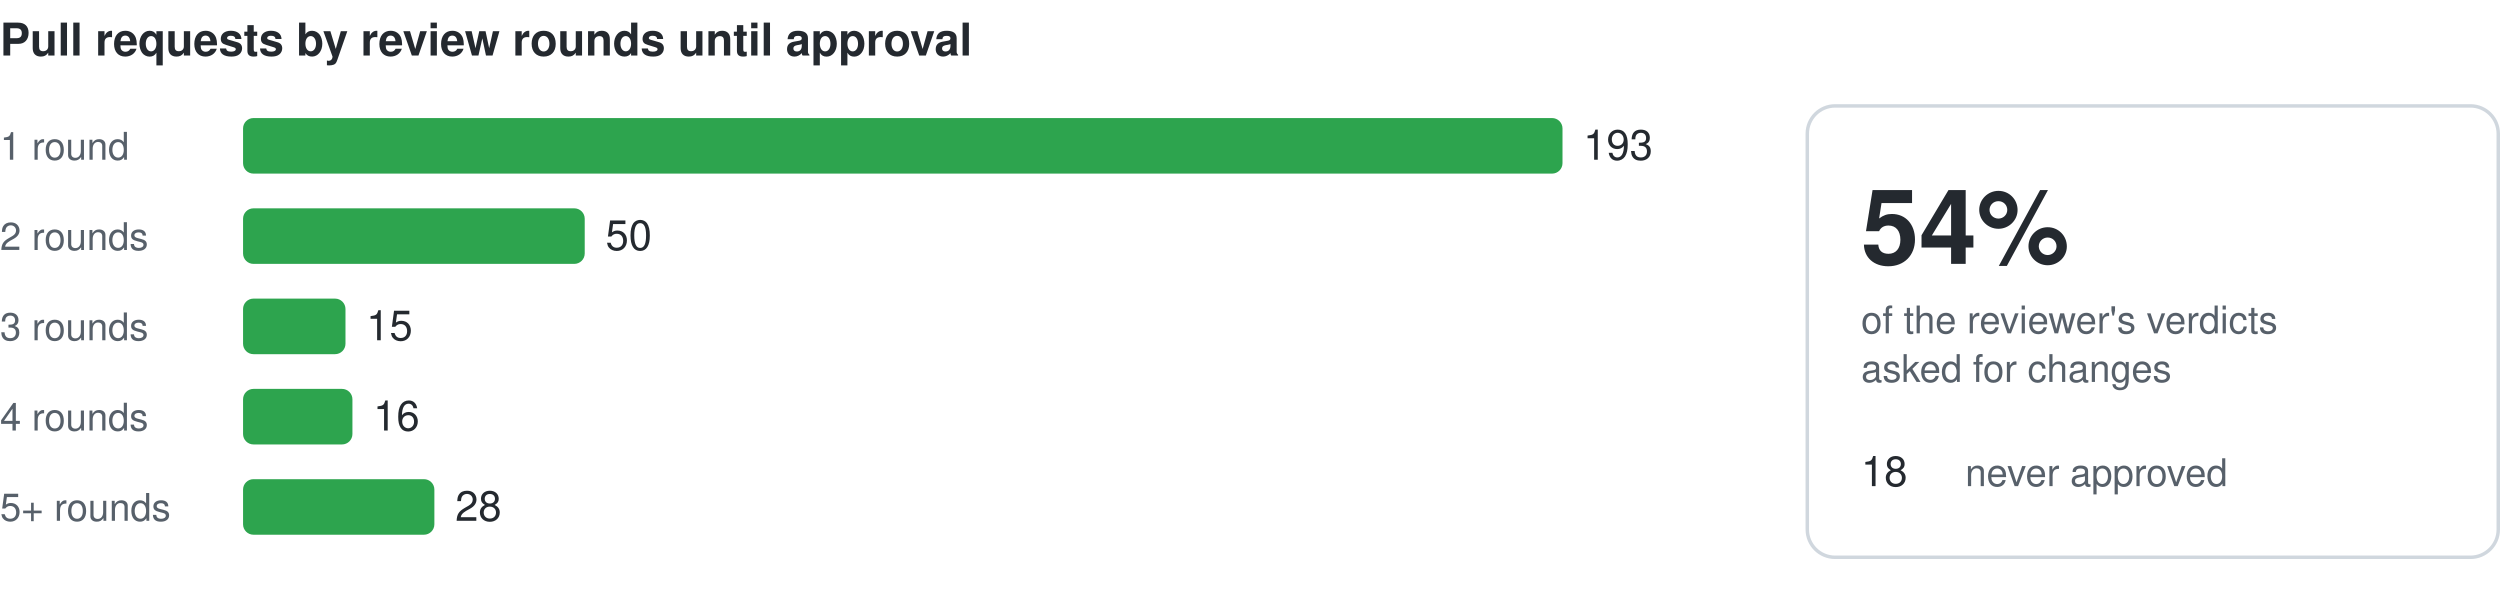
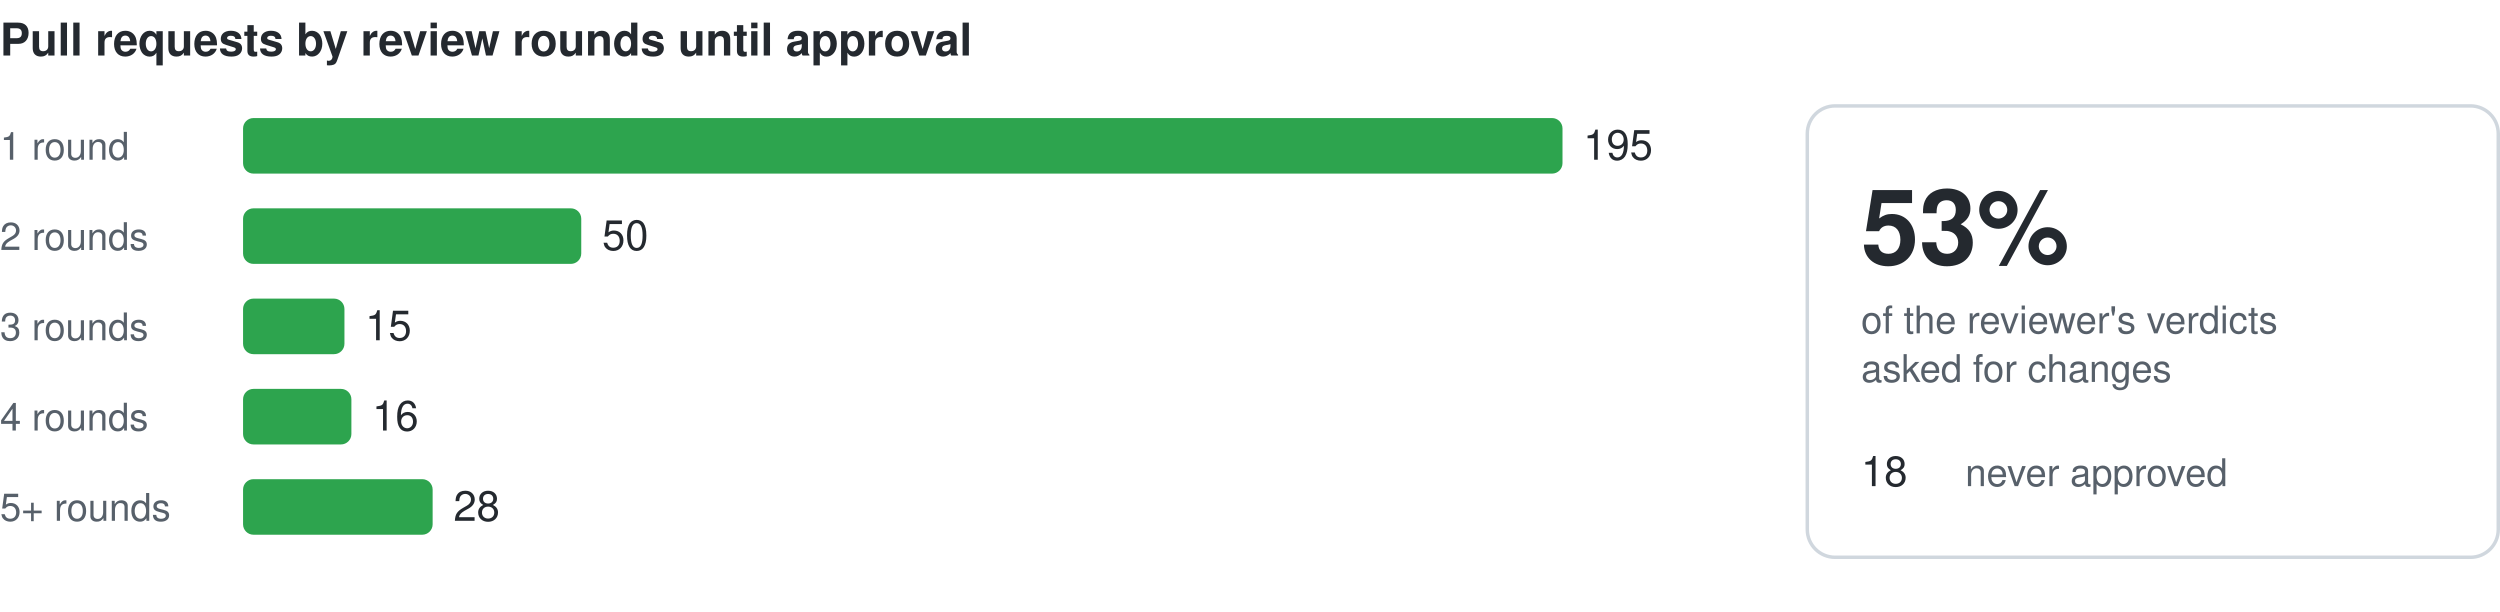
<svg xmlns="http://www.w3.org/2000/svg" width="720" height="176" viewBox="0 0 720 176" role="img" aria-label="Pull requests by review rounds until approval">
  <style>text{font:11px -apple-system,Segoe UI,Helvetica,Arial,sans-serif;fill:#57606a}.t{font-size:13px;font-weight:600;fill:#24292f}.v{font-size:12px;fill:#24292f}.b{fill:#2da44e}.big{font-size:30px;font-weight:600;fill:#24292f}.card{fill:none;stroke:#d0d7de}@media (prefers-color-scheme:dark){text{fill:#8b949e}.t{fill:#e6edf3}.v{fill:#e6edf3}.b{fill:#3fb950}.big{fill:#e6edf3}.card{stroke:#30363d}}</style>
  <text class="t" x="0" y="16">Pull requests by review rounds until approval</text>
  <g data-q="r1">
    <text x="0" y="46">1 round</text>
    <rect class="b" x="70" y="34" width="380.0" height="16" rx="3" />
-     <text class="v" x="456.0" y="46">193</text>
+     <text class="v" x="456.0" y="46">195</text>
  </g>
  <g data-q="r2">
    <text x="0" y="72">2 rounds</text>
-     <rect class="b" x="70" y="60" width="98.4" height="16" rx="3" />
-     <text class="v" x="174.4" y="72">50</text>
+     <rect class="b" x="70" y="60" width="97.4" height="16" rx="3" />
+     <text class="v" x="173.4" y="72">50</text>
  </g>
  <g data-q="r3">
    <text x="0" y="98">3 rounds</text>
-     <rect class="b" x="70" y="86" width="29.5" height="16" rx="3" />
-     <text class="v" x="105.5" y="98">15</text>
+     <rect class="b" x="70" y="86" width="29.2" height="16" rx="3" />
+     <text class="v" x="105.2" y="98">15</text>
  </g>
  <g data-q="r4">
    <text x="0" y="124">4 rounds</text>
-     <rect class="b" x="70" y="112" width="31.5" height="16" rx="3" />
-     <text class="v" x="107.5" y="124">16</text>
+     <rect class="b" x="70" y="112" width="31.2" height="16" rx="3" />
+     <text class="v" x="107.2" y="124">16</text>
  </g>
  <g data-q="r5plus">
    <text x="0" y="150">5+ rounds</text>
-     <rect class="b" x="70" y="138" width="55.1" height="16" rx="3" />
-     <text class="v" x="131.1" y="150">28</text>
+     <rect class="b" x="70" y="138" width="54.6" height="16" rx="3" />
+     <text class="v" x="130.6" y="150">28</text>
  </g>
  <rect class="card" x="520.5" y="30.5" width="199" height="130" rx="8" />
  <g data-q="changes_pct">
-     <text class="big" x="536" y="76">54%</text>
+     <text class="big" x="536" y="76">53%</text>
    <text x="536" y="96">of the reviewer's verdicts</text>
    <text x="536" y="110">asked for changes</text>
  </g>
  <g data-q="never">
    <text class="v" x="536" y="140">18</text>
    <text x="566" y="140">never approved</text>
  </g>
</svg>
